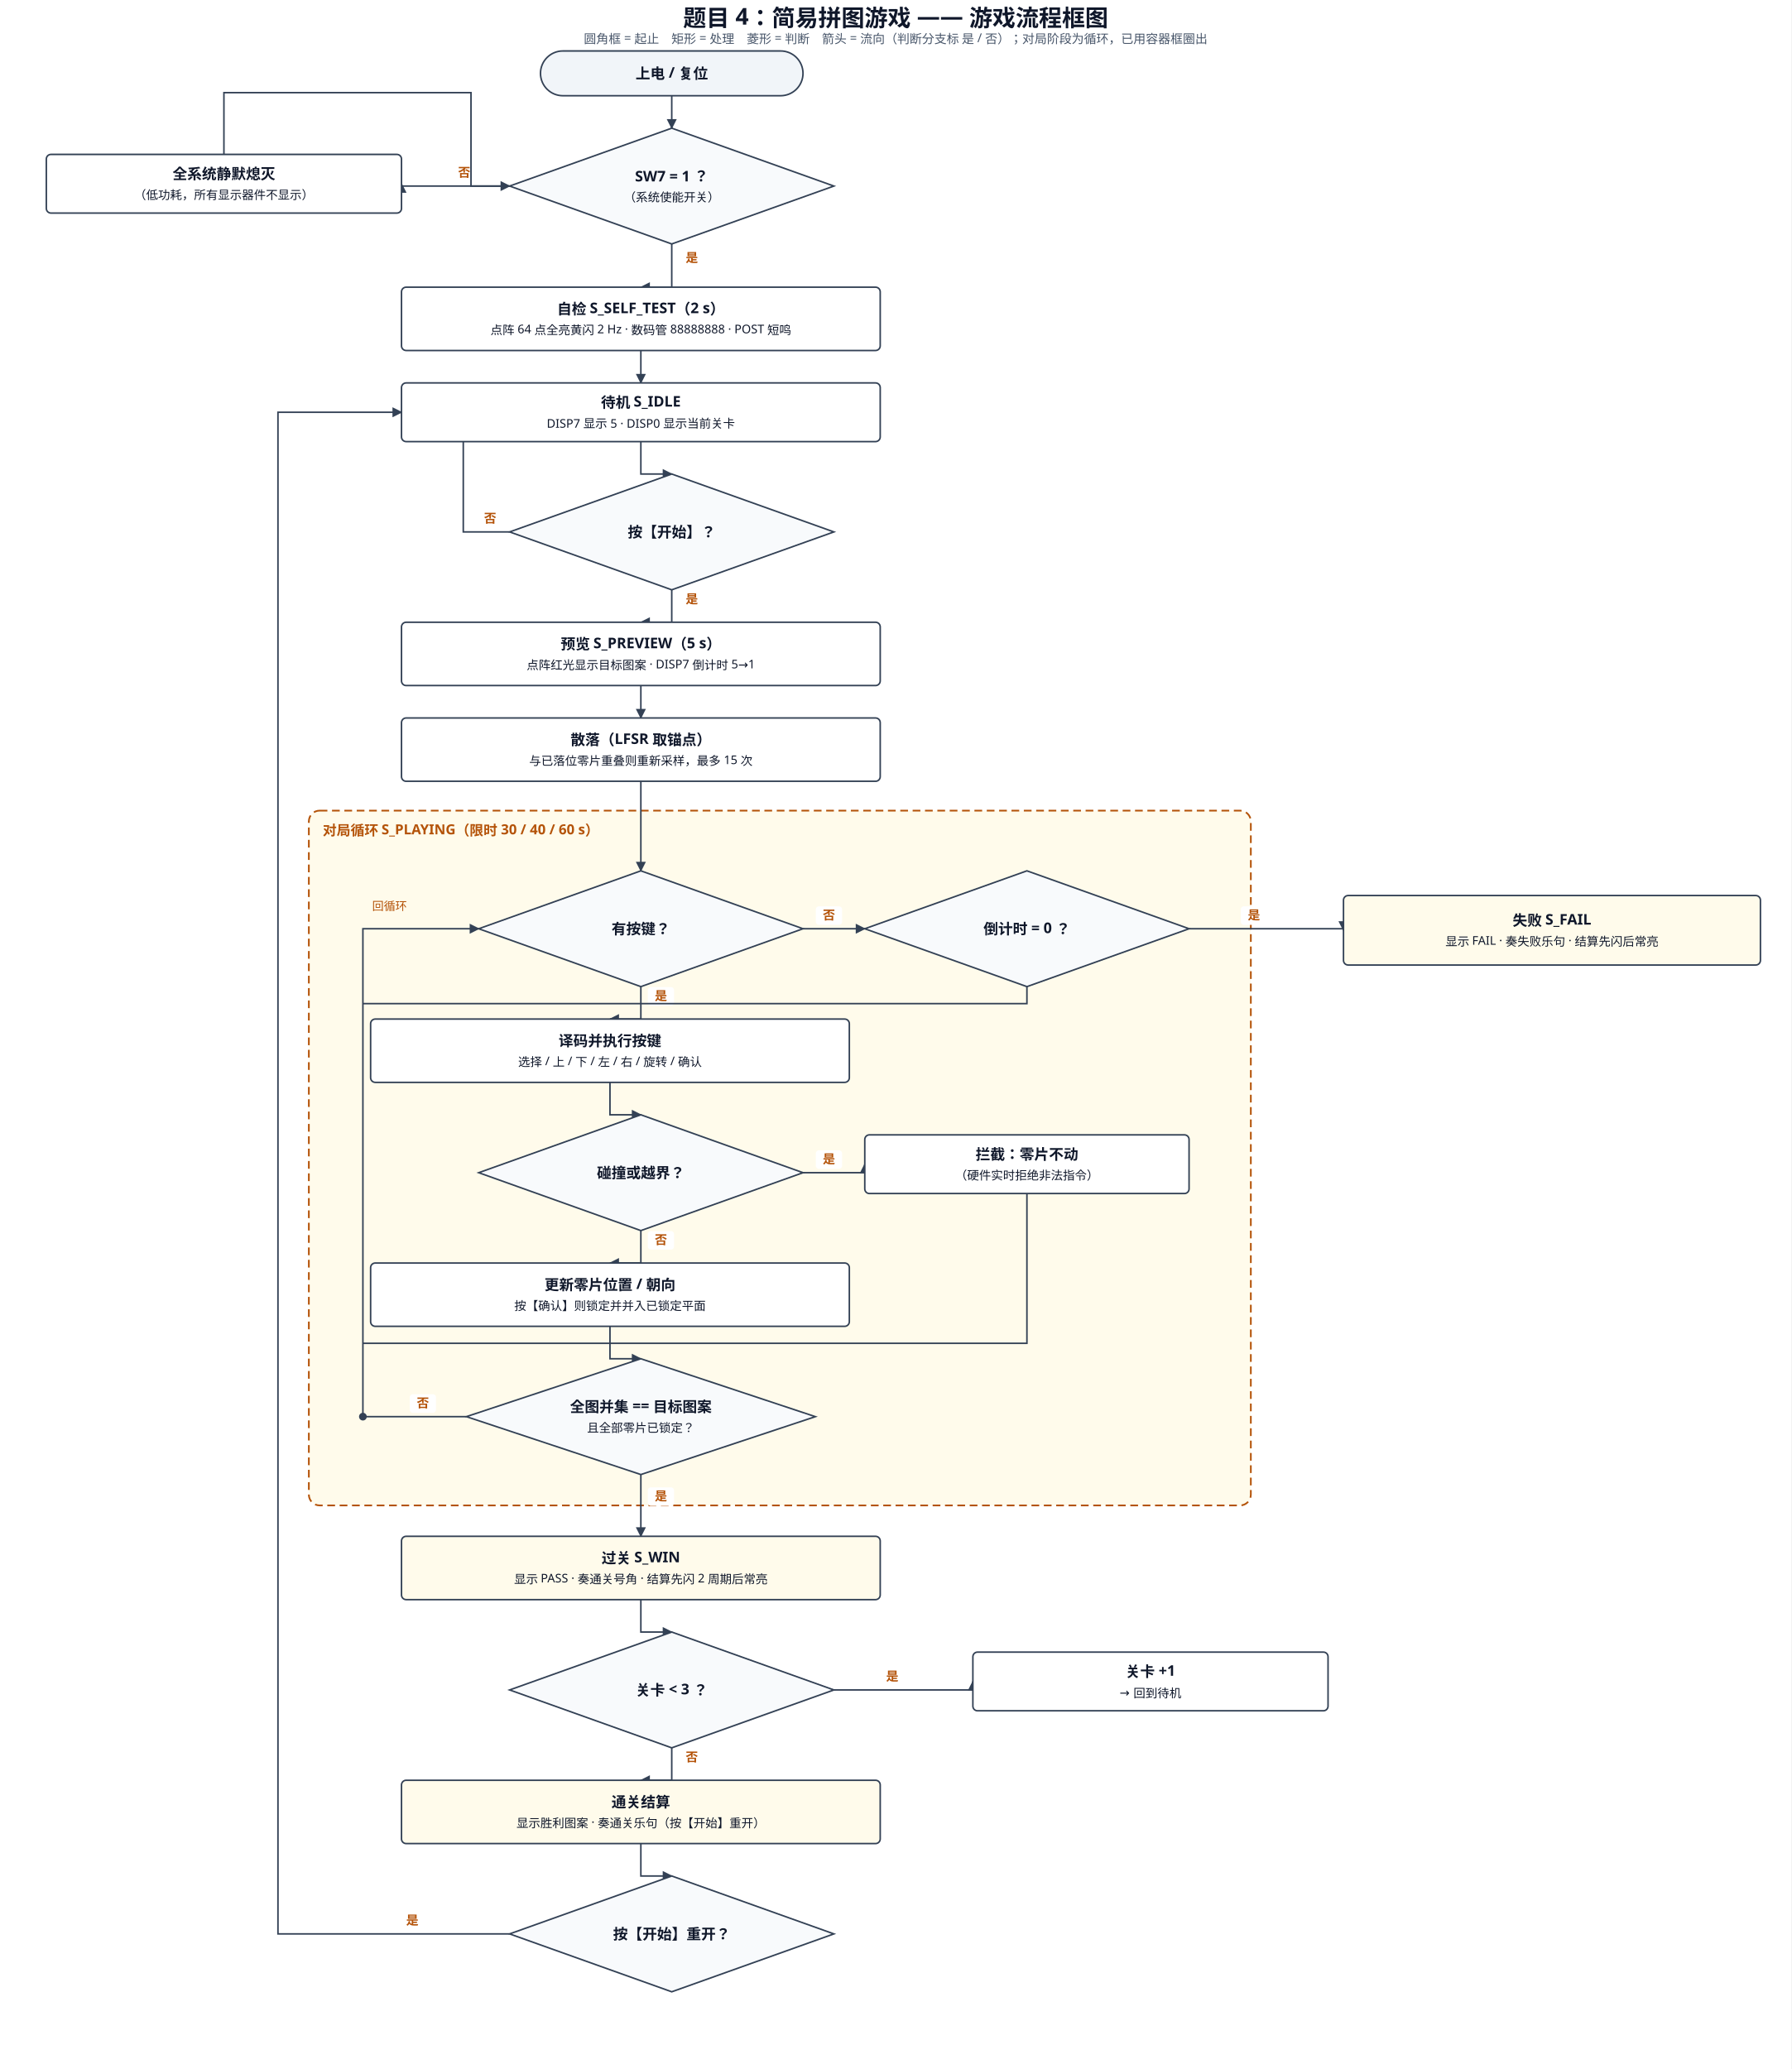
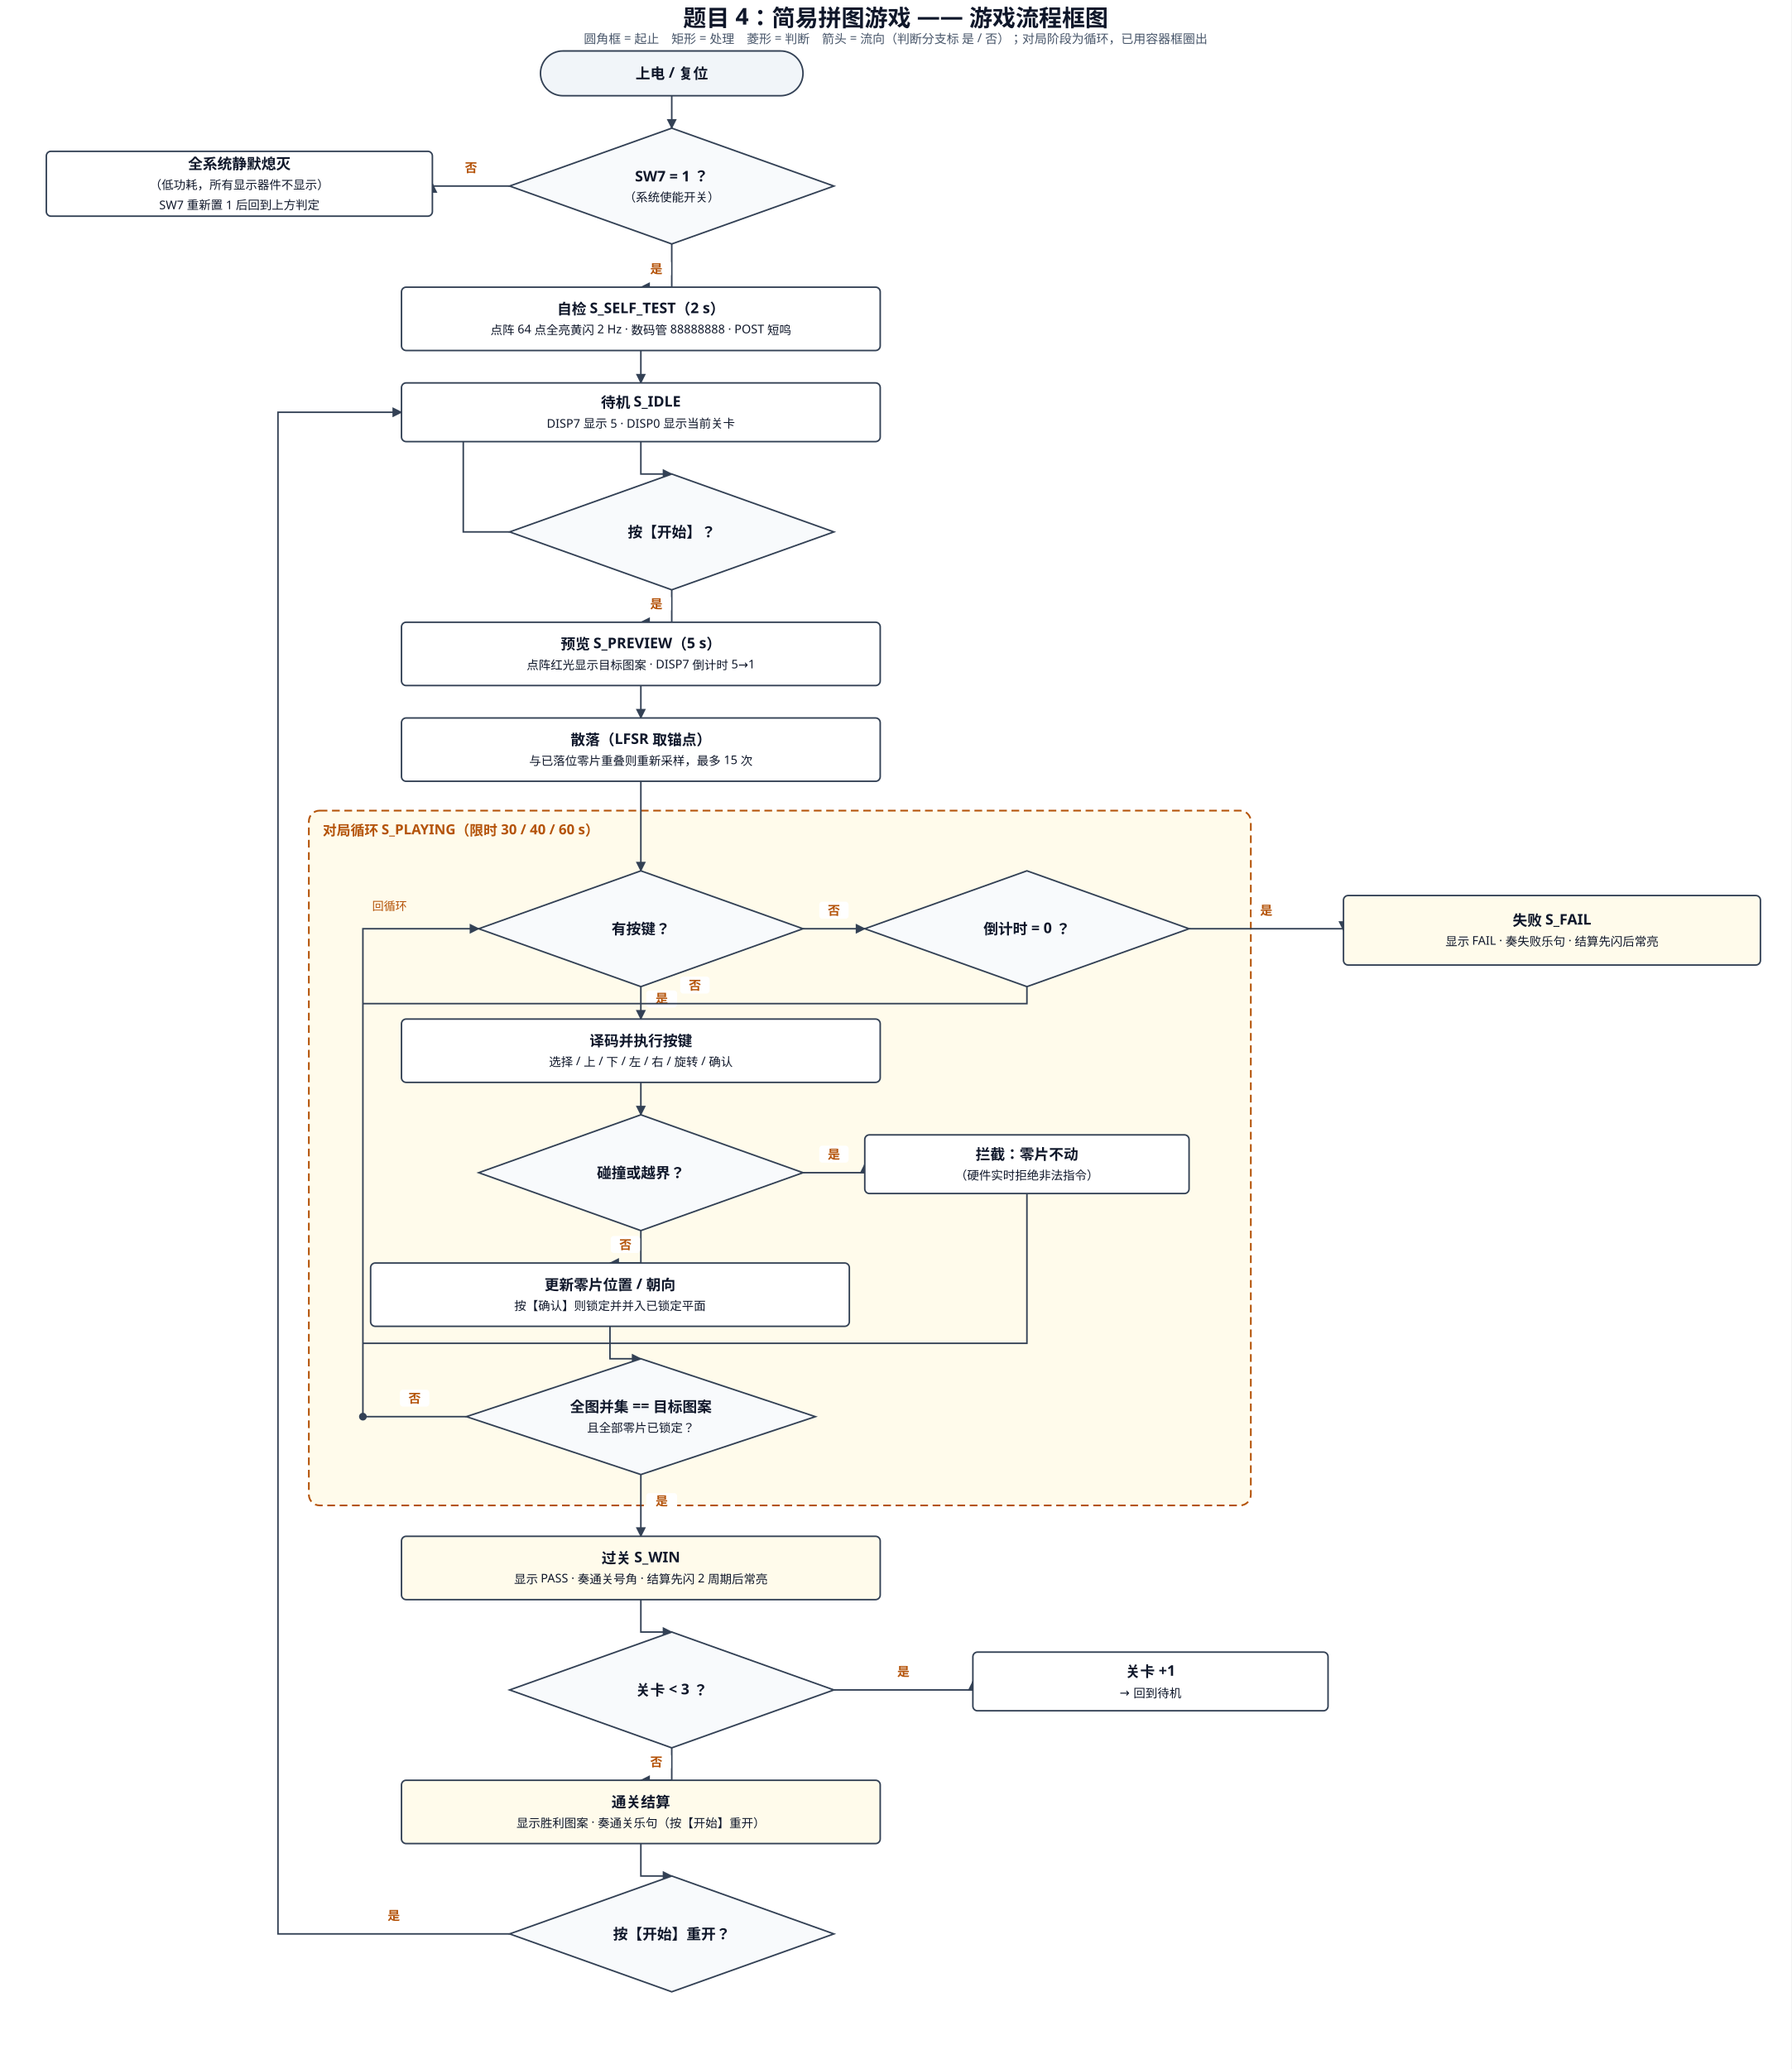
<svg xmlns="http://www.w3.org/2000/svg" width="2320" height="2680" viewBox="0 0 2320 2680">
  <defs>
    <marker id="ar" viewBox="0 0 10 10" refX="9" refY="5" markerWidth="6.5" markerHeight="6.5" orient="auto-start-reverse">
      <path d="M 0 0 L 10 5 L 0 10 z" fill="#334155" />
    </marker>
  </defs>
  <rect width="2320" height="2680" fill="#ffffff" />
  <text x="1160" y="34" font-family="Microsoft YaHei, SimSun, sans-serif" font-size="30" font-weight="bold" fill="#0f172a" text-anchor="middle">题目 4：简易拼图游戏 —— 游戏流程框图</text>
  <text x="1160" y="56" font-family="Microsoft YaHei, SimSun, sans-serif" font-size="16" fill="#475569" text-anchor="middle">圆角框 = 起止　矩形 = 处理　菱形 = 判断　箭头 = 流向（判断分支标 是 / 否）；对局阶段为循环，已用容器框圈出</text>
  <rect x="400" y="1050" width="1220" height="900" rx="14" fill="#fffbeb" stroke="#b45309" stroke-width="2.2" stroke-dasharray="10 6" />
  <text x="418" y="1082" font-family="Microsoft YaHei, SimSun, sans-serif" font-size="18" font-weight="bold" fill="#b45309">对局循环  S_PLAYING（限时 30 / 40 / 60 s）</text>
  <path d="M 870.0 124.0 L 870.0 166.0" fill="none" stroke="#334155" stroke-width="2" marker-end="url(#ar)" />
-   <path d="M 660.0 241.0 L 520.0 241.0 L 520.0 238.0" fill="none" stroke="#334155" stroke-width="2" marker-end="url(#ar)" />
-   <rect x="584.2" y="212.0" width="34" height="24" rx="4" fill="#ffffff" />
-   <text x="601.2" y="229.0" font-family="Microsoft YaHei, SimSun, sans-serif" font-size="16" font-weight="bold" fill="#b45309" text-anchor="middle">否</text>
-   <path d="M 290.0 200.0 L 290.0 120.0 L 610.0 120.0 L 610.0 241.0 L 660.0 241.0" fill="none" stroke="#334155" stroke-width="2" marker-end="url(#ar)" />
+   <path d="M 660.0 241.0 L 560.0 241.0 L 560.0 238.0" fill="none" stroke="#334155" stroke-width="2" marker-end="url(#ar)" />
+   <rect x="591.0" y="206.0" width="38" height="22" rx="4" fill="#ffffff" />
+   <text x="610.0" y="223.0" font-family="Microsoft YaHei, SimSun, sans-serif" font-size="16" font-weight="bold" fill="#b45309" text-anchor="middle">否</text>
  <path d="M 870.0 316.0 L 870.0 372.0 L 830.0 372.0" fill="none" stroke="#334155" stroke-width="2" marker-end="url(#ar)" />
-   <rect x="879.0" y="322.5" width="34" height="24" rx="4" fill="#ffffff" />
-   <text x="896.0" y="339.5" font-family="Microsoft YaHei, SimSun, sans-serif" font-size="16" font-weight="bold" fill="#b45309" text-anchor="middle">是</text>
+   <rect x="831.0" y="337.0" width="38" height="22" rx="4" fill="#ffffff" />
+   <text x="850.0" y="354.0" font-family="Microsoft YaHei, SimSun, sans-serif" font-size="16" font-weight="bold" fill="#b45309" text-anchor="middle">是</text>
  <path d="M 830.0 454.0 L 830.0 496.0" fill="none" stroke="#334155" stroke-width="2" marker-end="url(#ar)" />
  <path d="M 830.0 572.0 L 830.0 614.0 L 870.0 614.0" fill="none" stroke="#334155" stroke-width="2" marker-end="url(#ar)" />
  <path d="M 660.0 689.0 L 600.0 689.0 L 600.0 534.0 L 520.0 534.0" fill="none" stroke="#334155" stroke-width="2" marker-end="url(#ar)" />
-   <rect x="617.8" y="660.0" width="34" height="24" rx="4" fill="#ffffff" />
-   <text x="634.8" y="677.0" font-family="Microsoft YaHei, SimSun, sans-serif" font-size="16" font-weight="bold" fill="#b45309" text-anchor="middle">否</text>
+   <rect x="541.0" y="499.0" width="38" height="22" rx="4" fill="#ffffff" />
+   <text x="560.0" y="516.0" font-family="Microsoft YaHei, SimSun, sans-serif" font-size="16" font-weight="bold" fill="#b45309" text-anchor="middle">否</text>
  <path d="M 870.0 764.0 L 870.0 806.0 L 830.0 806.0" fill="none" stroke="#334155" stroke-width="2" marker-end="url(#ar)" />
-   <rect x="879.0" y="764.6" width="34" height="24" rx="4" fill="#ffffff" />
-   <text x="896.0" y="781.6" font-family="Microsoft YaHei, SimSun, sans-serif" font-size="16" font-weight="bold" fill="#b45309" text-anchor="middle">是</text>
+   <rect x="831.0" y="771.0" width="38" height="22" rx="4" fill="#ffffff" />
+   <text x="850.0" y="788.0" font-family="Microsoft YaHei, SimSun, sans-serif" font-size="16" font-weight="bold" fill="#b45309" text-anchor="middle">是</text>
  <path d="M 830.0 888.0 L 830.0 930.0" fill="none" stroke="#334155" stroke-width="2" marker-end="url(#ar)" />
  <path d="M 830.0 1012.0 L 830.0 1128.0" fill="none" stroke="#334155" stroke-width="2" marker-end="url(#ar)" />
  <path d="M 1040.0 1203.0 L 1120.0 1203.0" fill="none" stroke="#334155" stroke-width="2" marker-end="url(#ar)" />
-   <rect x="1056.6" y="1174.0" width="34" height="24" rx="4" fill="#ffffff" />
-   <text x="1073.6" y="1191.0" font-family="Microsoft YaHei, SimSun, sans-serif" font-size="16" font-weight="bold" fill="#b45309" text-anchor="middle">否</text>
+   <rect x="1061.0" y="1168.0" width="38" height="22" rx="4" fill="#ffffff" />
+   <text x="1080.0" y="1185.0" font-family="Microsoft YaHei, SimSun, sans-serif" font-size="16" font-weight="bold" fill="#b45309" text-anchor="middle">否</text>
  <path d="M 1540.0 1203.0 L 1740.0 1203.0 L 1740.0 1205.0" fill="none" stroke="#334155" stroke-width="2" marker-end="url(#ar)" />
-   <rect x="1607.0" y="1174.0" width="34" height="24" rx="4" fill="#ffffff" />
-   <text x="1624.0" y="1191.0" font-family="Microsoft YaHei, SimSun, sans-serif" font-size="16" font-weight="bold" fill="#b45309" text-anchor="middle">是</text>
-   <path d="M 830.0 1278.0 L 830.0 1320.0 L 790.0 1320.0" fill="none" stroke="#334155" stroke-width="2" marker-end="url(#ar)" />
-   <rect x="839.0" y="1278.6" width="34" height="24" rx="4" fill="#ffffff" />
-   <text x="856.0" y="1295.6" font-family="Microsoft YaHei, SimSun, sans-serif" font-size="16" font-weight="bold" fill="#b45309" text-anchor="middle">是</text>
-   <path d="M 790.0 1402.0 L 790.0 1444.0 L 830.0 1444.0" fill="none" stroke="#334155" stroke-width="2" marker-end="url(#ar)" />
+   <rect x="1621.0" y="1168.0" width="38" height="22" rx="4" fill="#ffffff" />
+   <text x="1640.0" y="1185.0" font-family="Microsoft YaHei, SimSun, sans-serif" font-size="16" font-weight="bold" fill="#b45309" text-anchor="middle">是</text>
+   <path d="M 830.0 1278.0 L 830.0 1320.0" fill="none" stroke="#334155" stroke-width="2" marker-end="url(#ar)" />
+   <rect x="837.0" y="1283.0" width="40" height="22" rx="4" fill="#ffffff" />
+   <text x="857.0" y="1299.0" font-family="Microsoft YaHei, SimSun, sans-serif" font-size="16" font-weight="bold" fill="#b45309" text-anchor="middle">是</text>
+   <path d="M 830.0 1402.0 L 830.0 1444.0" fill="none" stroke="#334155" stroke-width="2" marker-end="url(#ar)" />
  <path d="M 1040.0 1519.0 L 1120.0 1519.0 L 1120.0 1508.0" fill="none" stroke="#334155" stroke-width="2" marker-end="url(#ar)" />
-   <rect x="1056.6" y="1490.0" width="34" height="24" rx="4" fill="#ffffff" />
-   <text x="1073.6" y="1507.0" font-family="Microsoft YaHei, SimSun, sans-serif" font-size="16" font-weight="bold" fill="#b45309" text-anchor="middle">是</text>
+   <rect x="1061.0" y="1484.0" width="38" height="22" rx="4" fill="#ffffff" />
+   <text x="1080.0" y="1501.0" font-family="Microsoft YaHei, SimSun, sans-serif" font-size="16" font-weight="bold" fill="#b45309" text-anchor="middle">是</text>
  <path d="M 1330.0 1546.0 L 1330.0 1740.0 L 470.0 1740.0" fill="none" stroke="#334155" stroke-width="2" />
  <path d="M 1330.0 1278.0 L 1330.0 1300.0 L 470.0 1300.0" fill="none" stroke="#334155" stroke-width="2" />
+   <rect x="881.0" y="1265.0" width="38" height="22" rx="4" fill="#ffffff" />
+   <text x="900.0" y="1282.0" font-family="Microsoft YaHei, SimSun, sans-serif" font-size="16" font-weight="bold" fill="#b45309" text-anchor="middle">否</text>
  <path d="M 830.0 1594.0 L 830.0 1636.0 L 790.0 1636.0" fill="none" stroke="#334155" stroke-width="2" marker-end="url(#ar)" />
-   <rect x="839.0" y="1594.6" width="34" height="24" rx="4" fill="#ffffff" />
-   <text x="856.0" y="1611.6" font-family="Microsoft YaHei, SimSun, sans-serif" font-size="16" font-weight="bold" fill="#b45309" text-anchor="middle">否</text>
+   <rect x="791.0" y="1601.0" width="38" height="22" rx="4" fill="#ffffff" />
+   <text x="810.0" y="1618.0" font-family="Microsoft YaHei, SimSun, sans-serif" font-size="16" font-weight="bold" fill="#b45309" text-anchor="middle">否</text>
  <path d="M 790.0 1718.0 L 790.0 1760.0 L 830.0 1760.0" fill="none" stroke="#334155" stroke-width="2" marker-end="url(#ar)" />
  <path d="M 604.0 1835.0 L 470.0 1835.0 L 470.0 1835.0" fill="none" stroke="#334155" stroke-width="2" />
-   <rect x="530.7" y="1806.0" width="34" height="24" rx="4" fill="#ffffff" />
-   <text x="547.7" y="1823.0" font-family="Microsoft YaHei, SimSun, sans-serif" font-size="16" font-weight="bold" fill="#b45309" text-anchor="middle">否</text>
+   <rect x="518.0" y="1800.0" width="38" height="22" rx="4" fill="#ffffff" />
+   <text x="537.0" y="1817.0" font-family="Microsoft YaHei, SimSun, sans-serif" font-size="16" font-weight="bold" fill="#b45309" text-anchor="middle">否</text>
  <path d="M 830.0 1910.0 L 830.0 1990.0" fill="none" stroke="#334155" stroke-width="2" marker-end="url(#ar)" />
-   <rect x="839.0" y="1926.6" width="34" height="24" rx="4" fill="#ffffff" />
-   <text x="856.0" y="1943.6" font-family="Microsoft YaHei, SimSun, sans-serif" font-size="16" font-weight="bold" fill="#b45309" text-anchor="middle">是</text>
+   <rect x="837.0" y="1934.0" width="40" height="22" rx="4" fill="#ffffff" />
+   <text x="857.0" y="1950.0" font-family="Microsoft YaHei, SimSun, sans-serif" font-size="16" font-weight="bold" fill="#b45309" text-anchor="middle">是</text>
  <path d="M 830.0 2072.0 L 830.0 2114.0 L 870.0 2114.0" fill="none" stroke="#334155" stroke-width="2" marker-end="url(#ar)" />
  <path d="M 1080.0 2189.0 L 1260.0 2189.0 L 1260.0 2178.0" fill="none" stroke="#334155" stroke-width="2" marker-end="url(#ar)" />
-   <rect x="1138.6" y="2160.0" width="34" height="24" rx="4" fill="#ffffff" />
-   <text x="1155.6" y="2177.0" font-family="Microsoft YaHei, SimSun, sans-serif" font-size="16" font-weight="bold" fill="#b45309" text-anchor="middle">是</text>
+   <rect x="1151.0" y="2154.0" width="38" height="22" rx="4" fill="#ffffff" />
+   <text x="1170.0" y="2171.0" font-family="Microsoft YaHei, SimSun, sans-serif" font-size="16" font-weight="bold" fill="#b45309" text-anchor="middle">是</text>
  <path d="M 870.0 2264.0 L 870.0 2306.0 L 830.0 2306.0" fill="none" stroke="#334155" stroke-width="2" marker-end="url(#ar)" />
-   <rect x="879.0" y="2264.6" width="34" height="24" rx="4" fill="#ffffff" />
-   <text x="896.0" y="2281.6" font-family="Microsoft YaHei, SimSun, sans-serif" font-size="16" font-weight="bold" fill="#b45309" text-anchor="middle">否</text>
+   <rect x="831.0" y="2271.0" width="38" height="22" rx="4" fill="#ffffff" />
+   <text x="850.0" y="2288.0" font-family="Microsoft YaHei, SimSun, sans-serif" font-size="16" font-weight="bold" fill="#b45309" text-anchor="middle">否</text>
  <path d="M 830.0 2388.0 L 830.0 2430.0 L 870.0 2430.0" fill="none" stroke="#334155" stroke-width="2" marker-end="url(#ar)" />
  <path d="M 660.0 2505.0 L 360.0 2505.0 L 360.0 534.0 L 520.0 534.0" fill="none" stroke="#334155" stroke-width="2" marker-end="url(#ar)" />
-   <rect x="517.0" y="2476.0" width="34" height="24" rx="4" fill="#ffffff" />
-   <text x="534.0" y="2493.0" font-family="Microsoft YaHei, SimSun, sans-serif" font-size="16" font-weight="bold" fill="#b45309" text-anchor="middle">是</text>
+   <rect x="491.0" y="2470.0" width="38" height="22" rx="4" fill="#ffffff" />
+   <text x="510.0" y="2487.0" font-family="Microsoft YaHei, SimSun, sans-serif" font-size="16" font-weight="bold" fill="#b45309" text-anchor="middle">是</text>
  <path d="M 470.0 1835 L 470.0 1203.0 L 620.0 1203.0" fill="none" stroke="#334155" stroke-width="2" marker-end="url(#ar)" />
  <circle cx="470.0" cy="1835" r="5" fill="#334155" />
  <text x="482.0" y="1179.0" font-family="Microsoft YaHei, SimSun, sans-serif" font-size="15" fill="#b45309" text-anchor="start">回循环</text>
  <rect x="700" y="66" width="340" height="58" rx="29" fill="#f1f5f9" stroke="#334155" stroke-width="2" />
  <text x="870.0" y="102.0" font-family="Microsoft YaHei, SimSun, sans-serif" font-size="19" font-weight="bold" fill="#0f172a" text-anchor="middle">上电 / 复位</text>
  <polygon points="870,166 1080,241 870,316 660,241" fill="#f8fafc" stroke="#334155" stroke-width="2" />
  <text x="870.0" y="235.0" font-family="Microsoft YaHei, SimSun, sans-serif" font-size="19" font-weight="bold" fill="#0f172a" text-anchor="middle">SW7 = 1 ？</text>
  <text x="870.0" y="261.0" font-family="Microsoft YaHei, SimSun, sans-serif" font-size="15.5" fill="#0f172a" text-anchor="middle">（系统使能开关）</text>
-   <rect x="60" y="200" width="460" height="76" rx="6" fill="#ffffff" stroke="#334155" stroke-width="2" />
-   <text x="290.0" y="232.0" font-family="Microsoft YaHei, SimSun, sans-serif" font-size="19" font-weight="bold" fill="#0f172a" text-anchor="middle">全系统静默熄灭</text>
-   <text x="290.0" y="258.0" font-family="Microsoft YaHei, SimSun, sans-serif" font-size="15.5" fill="#0f172a" text-anchor="middle">（低功耗，所有显示器件不显示）</text>
+   <rect x="60" y="196" width="500" height="84" rx="6" fill="#ffffff" stroke="#334155" stroke-width="2" />
+   <text x="310.0" y="219.0" font-family="Microsoft YaHei, SimSun, sans-serif" font-size="19" font-weight="bold" fill="#0f172a" text-anchor="middle">全系统静默熄灭</text>
+   <text x="310.0" y="245.0" font-family="Microsoft YaHei, SimSun, sans-serif" font-size="15.5" fill="#0f172a" text-anchor="middle">（低功耗，所有显示器件不显示）</text>
+   <text x="310.0" y="271.0" font-family="Microsoft YaHei, SimSun, sans-serif" font-size="15.5" fill="#0f172a" text-anchor="middle">SW7 重新置 1 后回到上方判定</text>
  <rect x="520" y="372" width="620" height="82" rx="6" fill="#ffffff" stroke="#334155" stroke-width="2" />
  <text x="830.0" y="407.0" font-family="Microsoft YaHei, SimSun, sans-serif" font-size="19" font-weight="bold" fill="#0f172a" text-anchor="middle">自检 S_SELF_TEST（2 s）</text>
  <text x="830.0" y="433.0" font-family="Microsoft YaHei, SimSun, sans-serif" font-size="15.5" fill="#0f172a" text-anchor="middle">点阵 64 点全亮黄闪 2 Hz · 数码管 88888888 · POST 短鸣</text>
  <rect x="520" y="496" width="620" height="76" rx="6" fill="#ffffff" stroke="#334155" stroke-width="2" />
  <text x="830.0" y="528.0" font-family="Microsoft YaHei, SimSun, sans-serif" font-size="19" font-weight="bold" fill="#0f172a" text-anchor="middle">待机 S_IDLE</text>
  <text x="830.0" y="554.0" font-family="Microsoft YaHei, SimSun, sans-serif" font-size="15.5" fill="#0f172a" text-anchor="middle">DISP7 显示 5 · DISP0 显示当前关卡</text>
  <polygon points="870,614 1080,689 870,764 660,689" fill="#f8fafc" stroke="#334155" stroke-width="2" />
  <text x="870.0" y="696.0" font-family="Microsoft YaHei, SimSun, sans-serif" font-size="19" font-weight="bold" fill="#0f172a" text-anchor="middle">按【开始】？</text>
  <rect x="520" y="806" width="620" height="82" rx="6" fill="#ffffff" stroke="#334155" stroke-width="2" />
  <text x="830.0" y="841.0" font-family="Microsoft YaHei, SimSun, sans-serif" font-size="19" font-weight="bold" fill="#0f172a" text-anchor="middle">预览 S_PREVIEW（5 s）</text>
  <text x="830.0" y="867.0" font-family="Microsoft YaHei, SimSun, sans-serif" font-size="15.5" fill="#0f172a" text-anchor="middle">点阵红光显示目标图案 · DISP7 倒计时 5→1</text>
  <rect x="520" y="930" width="620" height="82" rx="6" fill="#ffffff" stroke="#334155" stroke-width="2" />
  <text x="830.0" y="965.0" font-family="Microsoft YaHei, SimSun, sans-serif" font-size="19" font-weight="bold" fill="#0f172a" text-anchor="middle">散落（LFSR 取锚点）</text>
  <text x="830.0" y="991.0" font-family="Microsoft YaHei, SimSun, sans-serif" font-size="15.5" fill="#0f172a" text-anchor="middle">与已落位零片重叠则重新采样，最多 15 次</text>
  <polygon points="830,1128 1040,1203 830,1278 620,1203" fill="#f8fafc" stroke="#334155" stroke-width="2" />
  <text x="830.0" y="1210.0" font-family="Microsoft YaHei, SimSun, sans-serif" font-size="19" font-weight="bold" fill="#0f172a" text-anchor="middle">有按键？</text>
  <polygon points="1330,1128 1540,1203 1330,1278 1120,1203" fill="#f8fafc" stroke="#334155" stroke-width="2" />
  <text x="1330.0" y="1210.0" font-family="Microsoft YaHei, SimSun, sans-serif" font-size="19" font-weight="bold" fill="#0f172a" text-anchor="middle">倒计时 = 0 ？</text>
-   <rect x="480" y="1320" width="620" height="82" rx="6" fill="#ffffff" stroke="#334155" stroke-width="2" />
-   <text x="790.0" y="1355.0" font-family="Microsoft YaHei, SimSun, sans-serif" font-size="19" font-weight="bold" fill="#0f172a" text-anchor="middle">译码并执行按键</text>
-   <text x="790.0" y="1381.0" font-family="Microsoft YaHei, SimSun, sans-serif" font-size="15.5" fill="#0f172a" text-anchor="middle">选择 / 上 / 下 / 左 / 右 / 旋转 / 确认</text>
+   <rect x="520" y="1320" width="620" height="82" rx="6" fill="#ffffff" stroke="#334155" stroke-width="2" />
+   <text x="830.0" y="1355.0" font-family="Microsoft YaHei, SimSun, sans-serif" font-size="19" font-weight="bold" fill="#0f172a" text-anchor="middle">译码并执行按键</text>
+   <text x="830.0" y="1381.0" font-family="Microsoft YaHei, SimSun, sans-serif" font-size="15.5" fill="#0f172a" text-anchor="middle">选择 / 上 / 下 / 左 / 右 / 旋转 / 确认</text>
  <polygon points="830,1444 1040,1519 830,1594 620,1519" fill="#f8fafc" stroke="#334155" stroke-width="2" />
  <text x="830.0" y="1526.0" font-family="Microsoft YaHei, SimSun, sans-serif" font-size="19" font-weight="bold" fill="#0f172a" text-anchor="middle">碰撞或越界？</text>
  <rect x="1120" y="1470" width="420" height="76" rx="6" fill="#ffffff" stroke="#334155" stroke-width="2" />
  <text x="1330.0" y="1502.0" font-family="Microsoft YaHei, SimSun, sans-serif" font-size="19" font-weight="bold" fill="#0f172a" text-anchor="middle">拦截：零片不动</text>
  <text x="1330.0" y="1528.0" font-family="Microsoft YaHei, SimSun, sans-serif" font-size="15.5" fill="#0f172a" text-anchor="middle">（硬件实时拒绝非法指令）</text>
  <rect x="480" y="1636" width="620" height="82" rx="6" fill="#ffffff" stroke="#334155" stroke-width="2" />
  <text x="790.0" y="1671.0" font-family="Microsoft YaHei, SimSun, sans-serif" font-size="19" font-weight="bold" fill="#0f172a" text-anchor="middle">更新零片位置 / 朝向</text>
  <text x="790.0" y="1697.0" font-family="Microsoft YaHei, SimSun, sans-serif" font-size="15.5" fill="#0f172a" text-anchor="middle">按【确认】则锁定并并入已锁定平面</text>
  <polygon points="830,1760 1056,1835 830,1910 604,1835" fill="#f8fafc" stroke="#334155" stroke-width="2" />
  <text x="830.0" y="1829.0" font-family="Microsoft YaHei, SimSun, sans-serif" font-size="19" font-weight="bold" fill="#0f172a" text-anchor="middle">全图并集 == 目标图案</text>
  <text x="830.0" y="1855.0" font-family="Microsoft YaHei, SimSun, sans-serif" font-size="15.5" fill="#0f172a" text-anchor="middle">且全部零片已锁定？</text>
  <rect x="520" y="1990" width="620" height="82" rx="6" fill="#fffbeb" stroke="#334155" stroke-width="2" />
  <text x="830.0" y="2025.0" font-family="Microsoft YaHei, SimSun, sans-serif" font-size="19" font-weight="bold" fill="#0f172a" text-anchor="middle">过关 S_WIN</text>
  <text x="830.0" y="2051.0" font-family="Microsoft YaHei, SimSun, sans-serif" font-size="15.5" fill="#0f172a" text-anchor="middle">显示 PASS · 奏通关号角 · 结算先闪 2 周期后常亮</text>
  <polygon points="870,2114 1080,2189 870,2264 660,2189" fill="#f8fafc" stroke="#334155" stroke-width="2" />
  <text x="870.0" y="2196.0" font-family="Microsoft YaHei, SimSun, sans-serif" font-size="19" font-weight="bold" fill="#0f172a" text-anchor="middle">关卡 &lt; 3 ？</text>
  <rect x="1260" y="2140" width="460" height="76" rx="6" fill="#ffffff" stroke="#334155" stroke-width="2" />
  <text x="1490.0" y="2172.0" font-family="Microsoft YaHei, SimSun, sans-serif" font-size="19" font-weight="bold" fill="#0f172a" text-anchor="middle">关卡 +1</text>
  <text x="1490.0" y="2198.0" font-family="Microsoft YaHei, SimSun, sans-serif" font-size="15.5" fill="#0f172a" text-anchor="middle">→ 回到待机</text>
  <rect x="520" y="2306" width="620" height="82" rx="6" fill="#fffbeb" stroke="#334155" stroke-width="2" />
  <text x="830.0" y="2341.0" font-family="Microsoft YaHei, SimSun, sans-serif" font-size="19" font-weight="bold" fill="#0f172a" text-anchor="middle">通关结算</text>
  <text x="830.0" y="2367.0" font-family="Microsoft YaHei, SimSun, sans-serif" font-size="15.5" fill="#0f172a" text-anchor="middle">显示胜利图案 · 奏通关乐句（按【开始】重开）</text>
  <polygon points="870,2430 1080,2505 870,2580 660,2505" fill="#f8fafc" stroke="#334155" stroke-width="2" />
  <text x="870.0" y="2512.0" font-family="Microsoft YaHei, SimSun, sans-serif" font-size="19" font-weight="bold" fill="#0f172a" text-anchor="middle">按【开始】重开？</text>
  <rect x="1740" y="1160" width="540" height="90" rx="6" fill="#fffbeb" stroke="#334155" stroke-width="2" />
  <text x="2010.0" y="1199.0" font-family="Microsoft YaHei, SimSun, sans-serif" font-size="19" font-weight="bold" fill="#0f172a" text-anchor="middle">失败 S_FAIL</text>
  <text x="2010.0" y="1225.0" font-family="Microsoft YaHei, SimSun, sans-serif" font-size="15.5" fill="#0f172a" text-anchor="middle">显示 FAIL · 奏失败乐句 · 结算先闪后常亮</text>
</svg>
